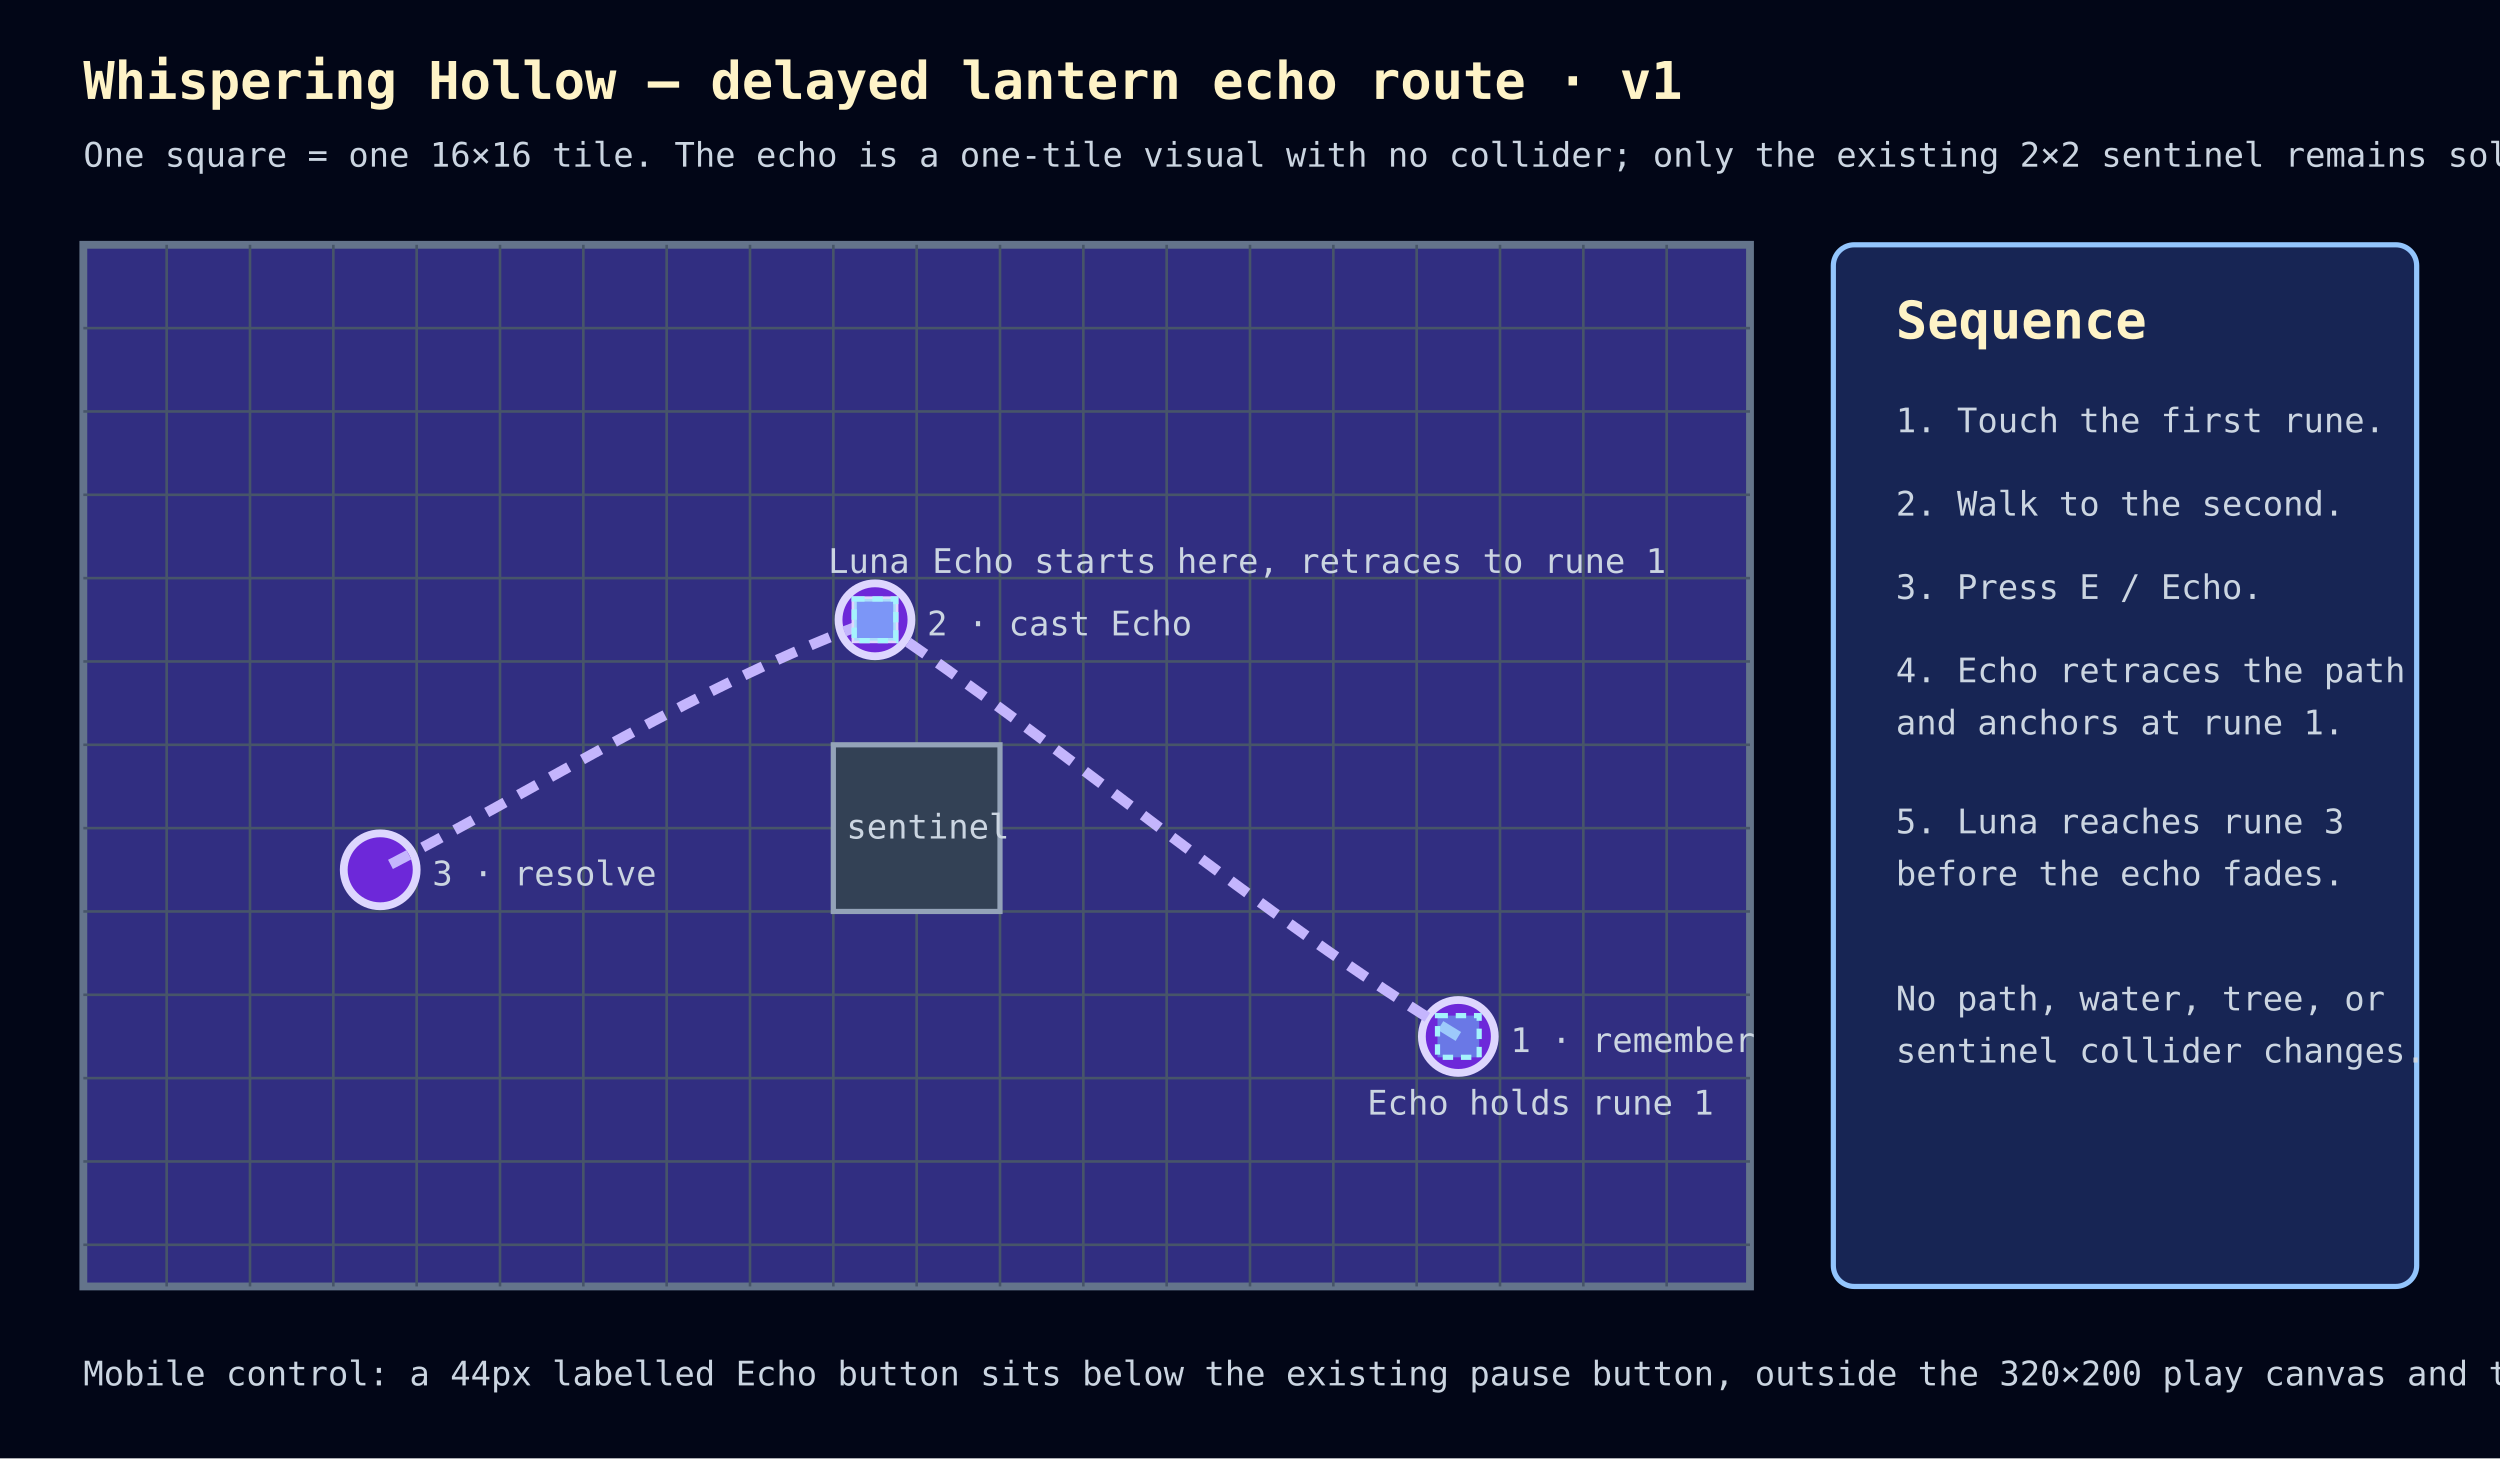
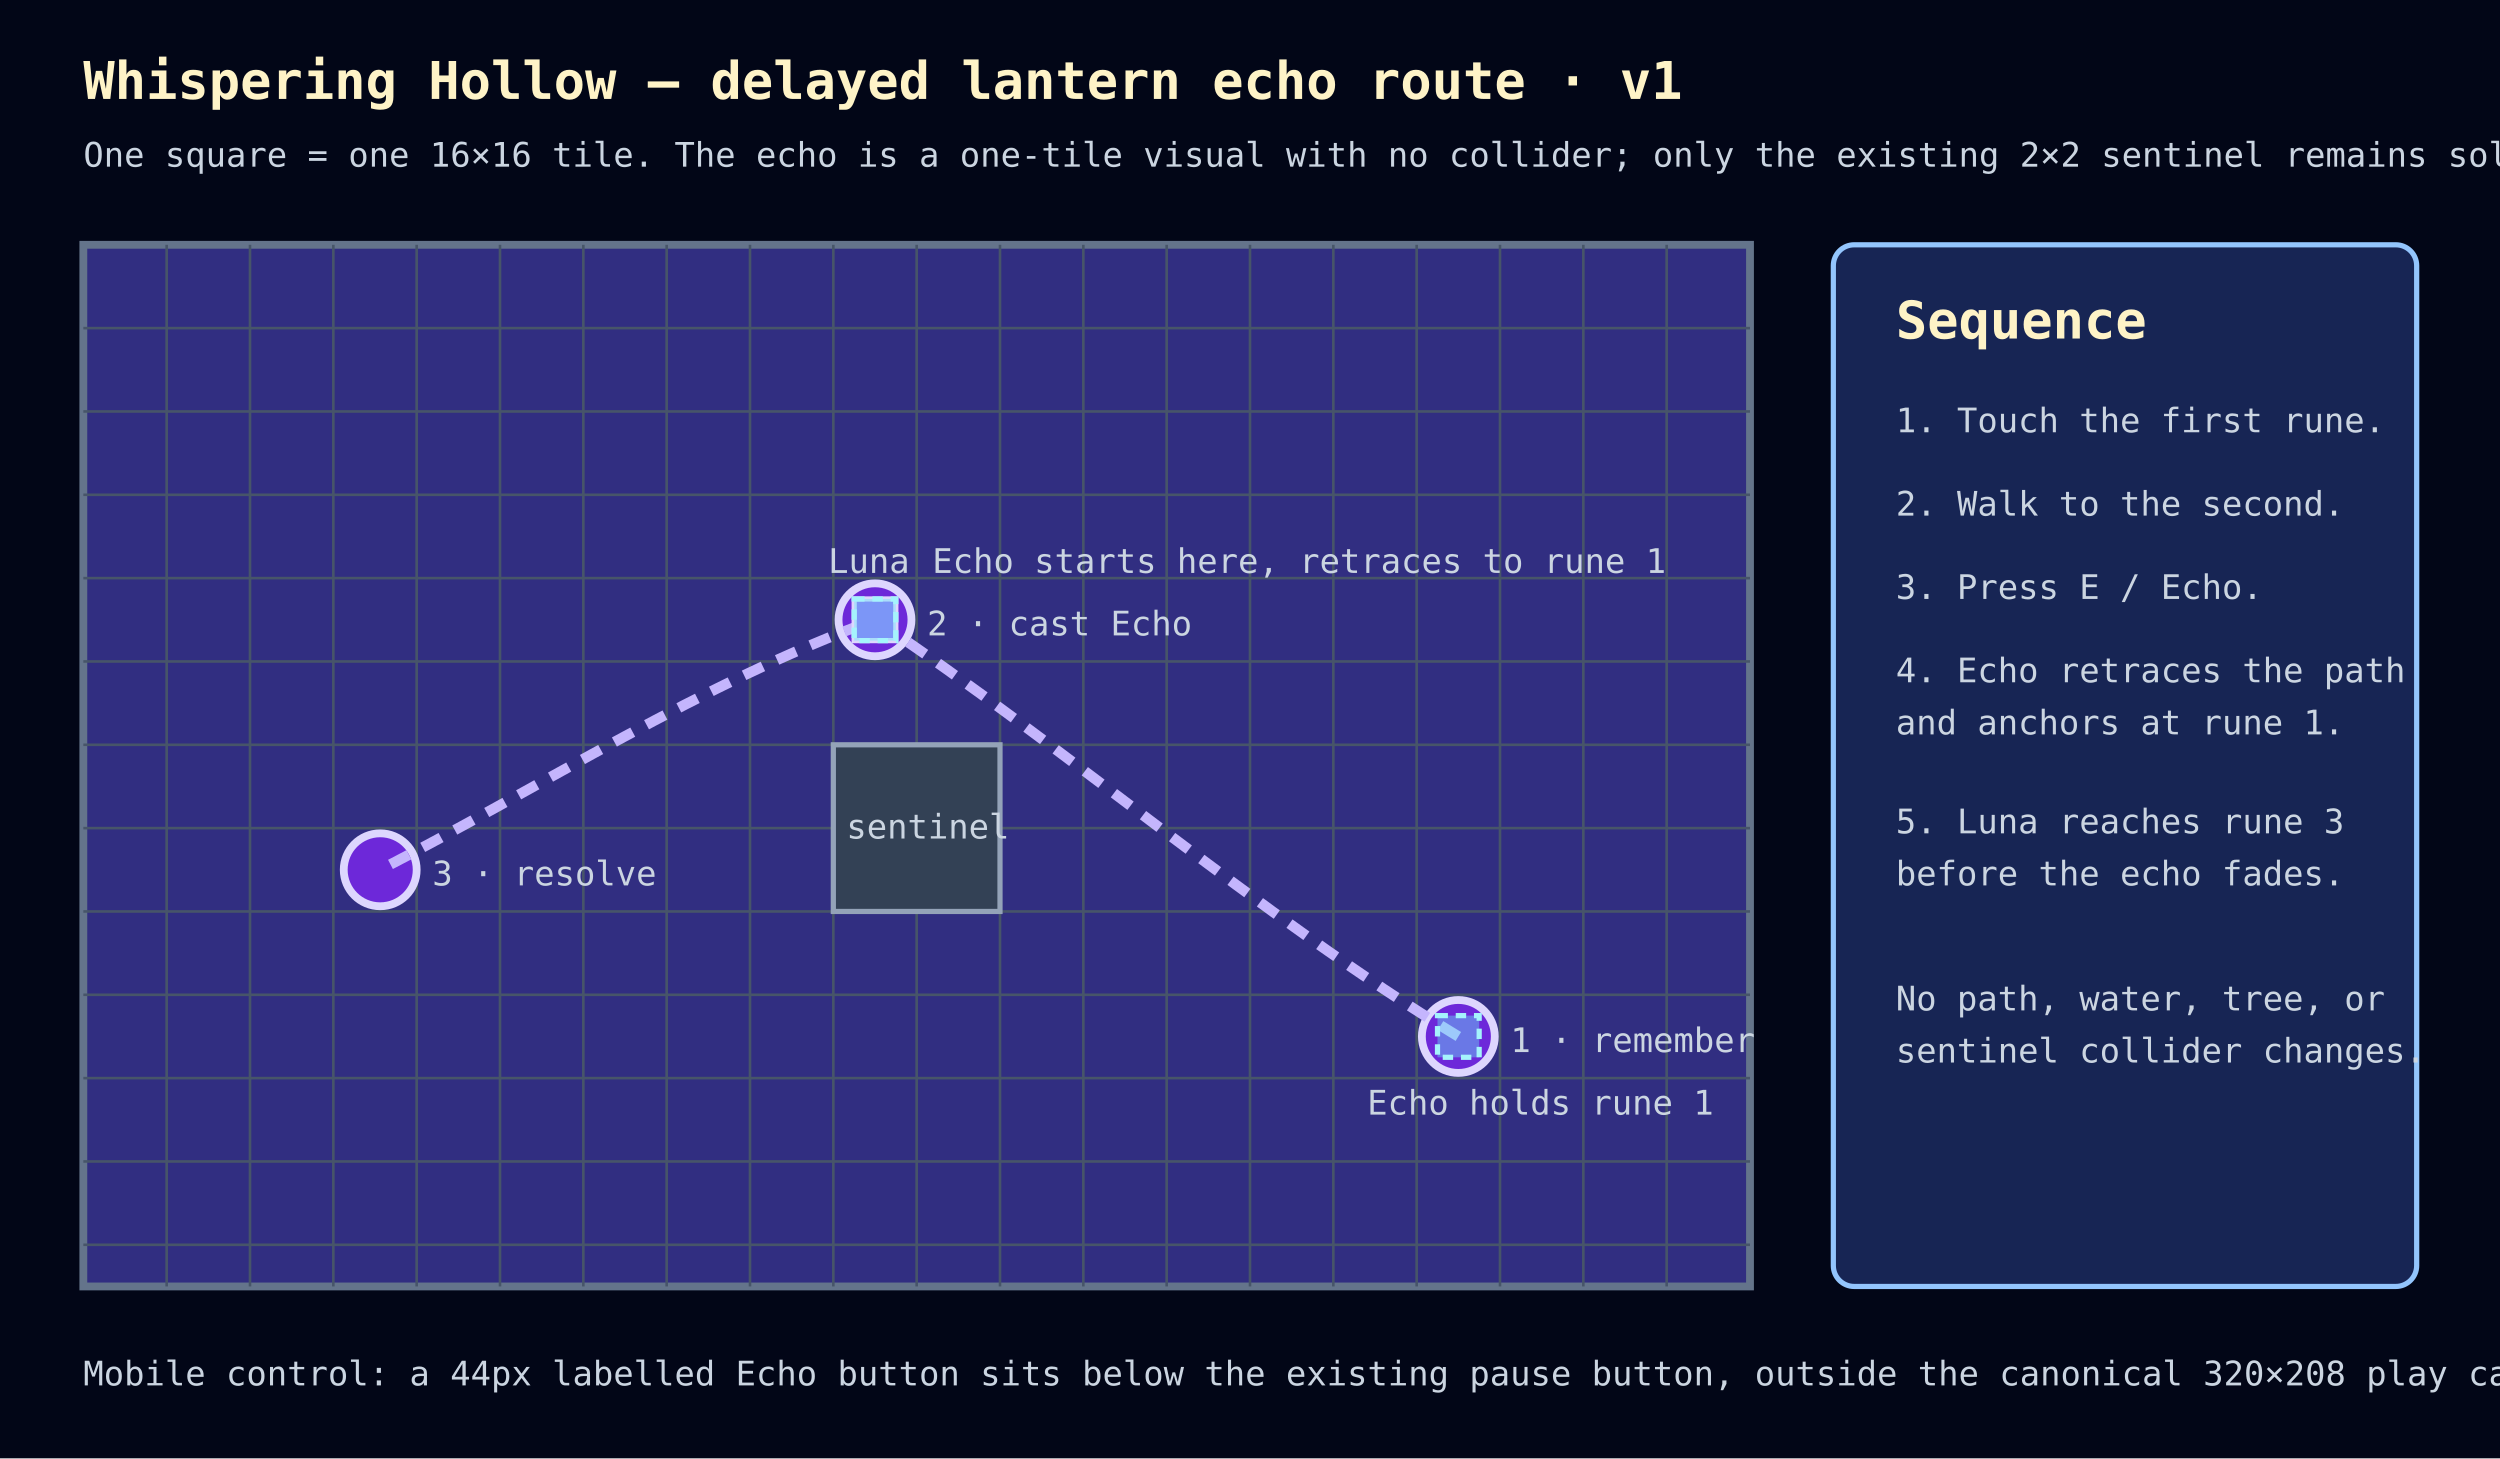
<svg xmlns="http://www.w3.org/2000/svg" width="960" height="560" viewBox="0 0 960 560">
  <style>text{font-family:ui-monospace,monospace;fill:#e2e8f0;font-size:16px}.label{font-size:20px;font-weight:bold;fill:#fef3c7}.small{font-size:13px;fill:#cbd5e1}.grid{stroke:#475569;stroke-width:1}.solid{fill:#334155;stroke:#94a3b8;stroke-width:2}.rune{fill:#6d28d9;stroke:#ddd6fe;stroke-width:3}.keeper{fill:#8b5cf6;stroke:#ddd6fe;stroke-width:2}.echo{fill:#67e8f9;fill-opacity:.42;stroke:#a5f3fc;stroke-width:2;stroke-dasharray:4 3}.path{fill:none;stroke:#c4b5fd;stroke-width:4;stroke-dasharray:8 6}.note{fill:#172554;stroke:#93c5fd;stroke-width:2}</style>
  <rect width="960" height="560" fill="#020617" />
  <text x="32" y="38" class="label">Whispering Hollow — delayed lantern echo route · v1</text>
  <text x="32" y="64" class="small">One square = one 16×16 tile. The echo is a one-tile visual with no collider; only the existing 2×2 sentinel remains solid.</text>
  <g transform="translate(32 94)">
    <rect width="640" height="400" fill="#312e81" stroke="#64748b" stroke-width="3" />
    <g class="grid">
      <path d="M32 0V400M64 0V400M96 0V400M128 0V400M160 0V400M192 0V400M224 0V400M256 0V400M288 0V400M320 0V400M352 0V400M384 0V400M416 0V400M448 0V400M480 0V400M512 0V400M544 0V400M576 0V400M608 0V400M0 32H640M0 64H640M0 96H640M0 128H640M0 160H640M0 192H640M0 224H640M0 256H640M0 288H640M0 320H640M0 352H640M0 384H640" />
    </g>
    <rect class="solid" x="288" y="192" width="64" height="64" />
    <text x="293" y="228" class="small">sentinel</text>
    <circle class="rune" cx="528" cy="304" r="14" />
    <text x="548" y="310" class="small">1 · remember</text>
    <circle class="rune" cx="304" cy="144" r="14" />
    <text x="324" y="150" class="small">2 · cast Echo</text>
    <circle class="rune" cx="114" cy="240" r="14" />
    <text x="134" y="246" class="small">3 · resolve</text>
    <path class="path" d="M528 304C452 258 376 192 304 144C238 168 176 208 114 240" />
    <rect class="keeper" x="296" y="136" width="16" height="16" />
    <text x="286" y="126" class="small">Luna</text>
    <rect class="echo" x="296" y="136" width="16" height="16" />
    <text x="326" y="126" class="small">Echo starts here, retraces to rune 1</text>
    <rect class="echo" x="520" y="296" width="16" height="16" />
    <text x="493" y="334" class="small">Echo holds rune 1</text>
  </g>
  <rect x="704" y="94" width="224" height="400" rx="8" class="note" />
  <text x="728" y="130" class="label">Sequence</text>
  <text x="728" y="166" class="small">1. Touch the first rune.</text>
  <text x="728" y="198" class="small">2. Walk to the second.</text>
  <text x="728" y="230" class="small">3. Press E / Echo.</text>
  <text x="728" y="262" class="small">4. Echo retraces the path</text>
  <text x="728" y="282" class="small">   and anchors at rune 1.</text>
  <text x="728" y="320" class="small">5. Luna reaches rune 3</text>
  <text x="728" y="340" class="small">   before the echo fades.</text>
  <text x="728" y="388" class="small">No path, water, tree, or</text>
  <text x="728" y="408" class="small">sentinel collider changes.</text>
-   <text x="32" y="532" class="small">Mobile control: a 44px labelled Echo button sits below the existing pause button, outside the 320×200 play canvas and touch steering pad.</text>
+   <text x="32" y="532" class="small">Mobile control: a 44px labelled Echo button sits below the existing pause button, outside the canonical 320×208 play canvas and touch steering pad.</text>
</svg>
